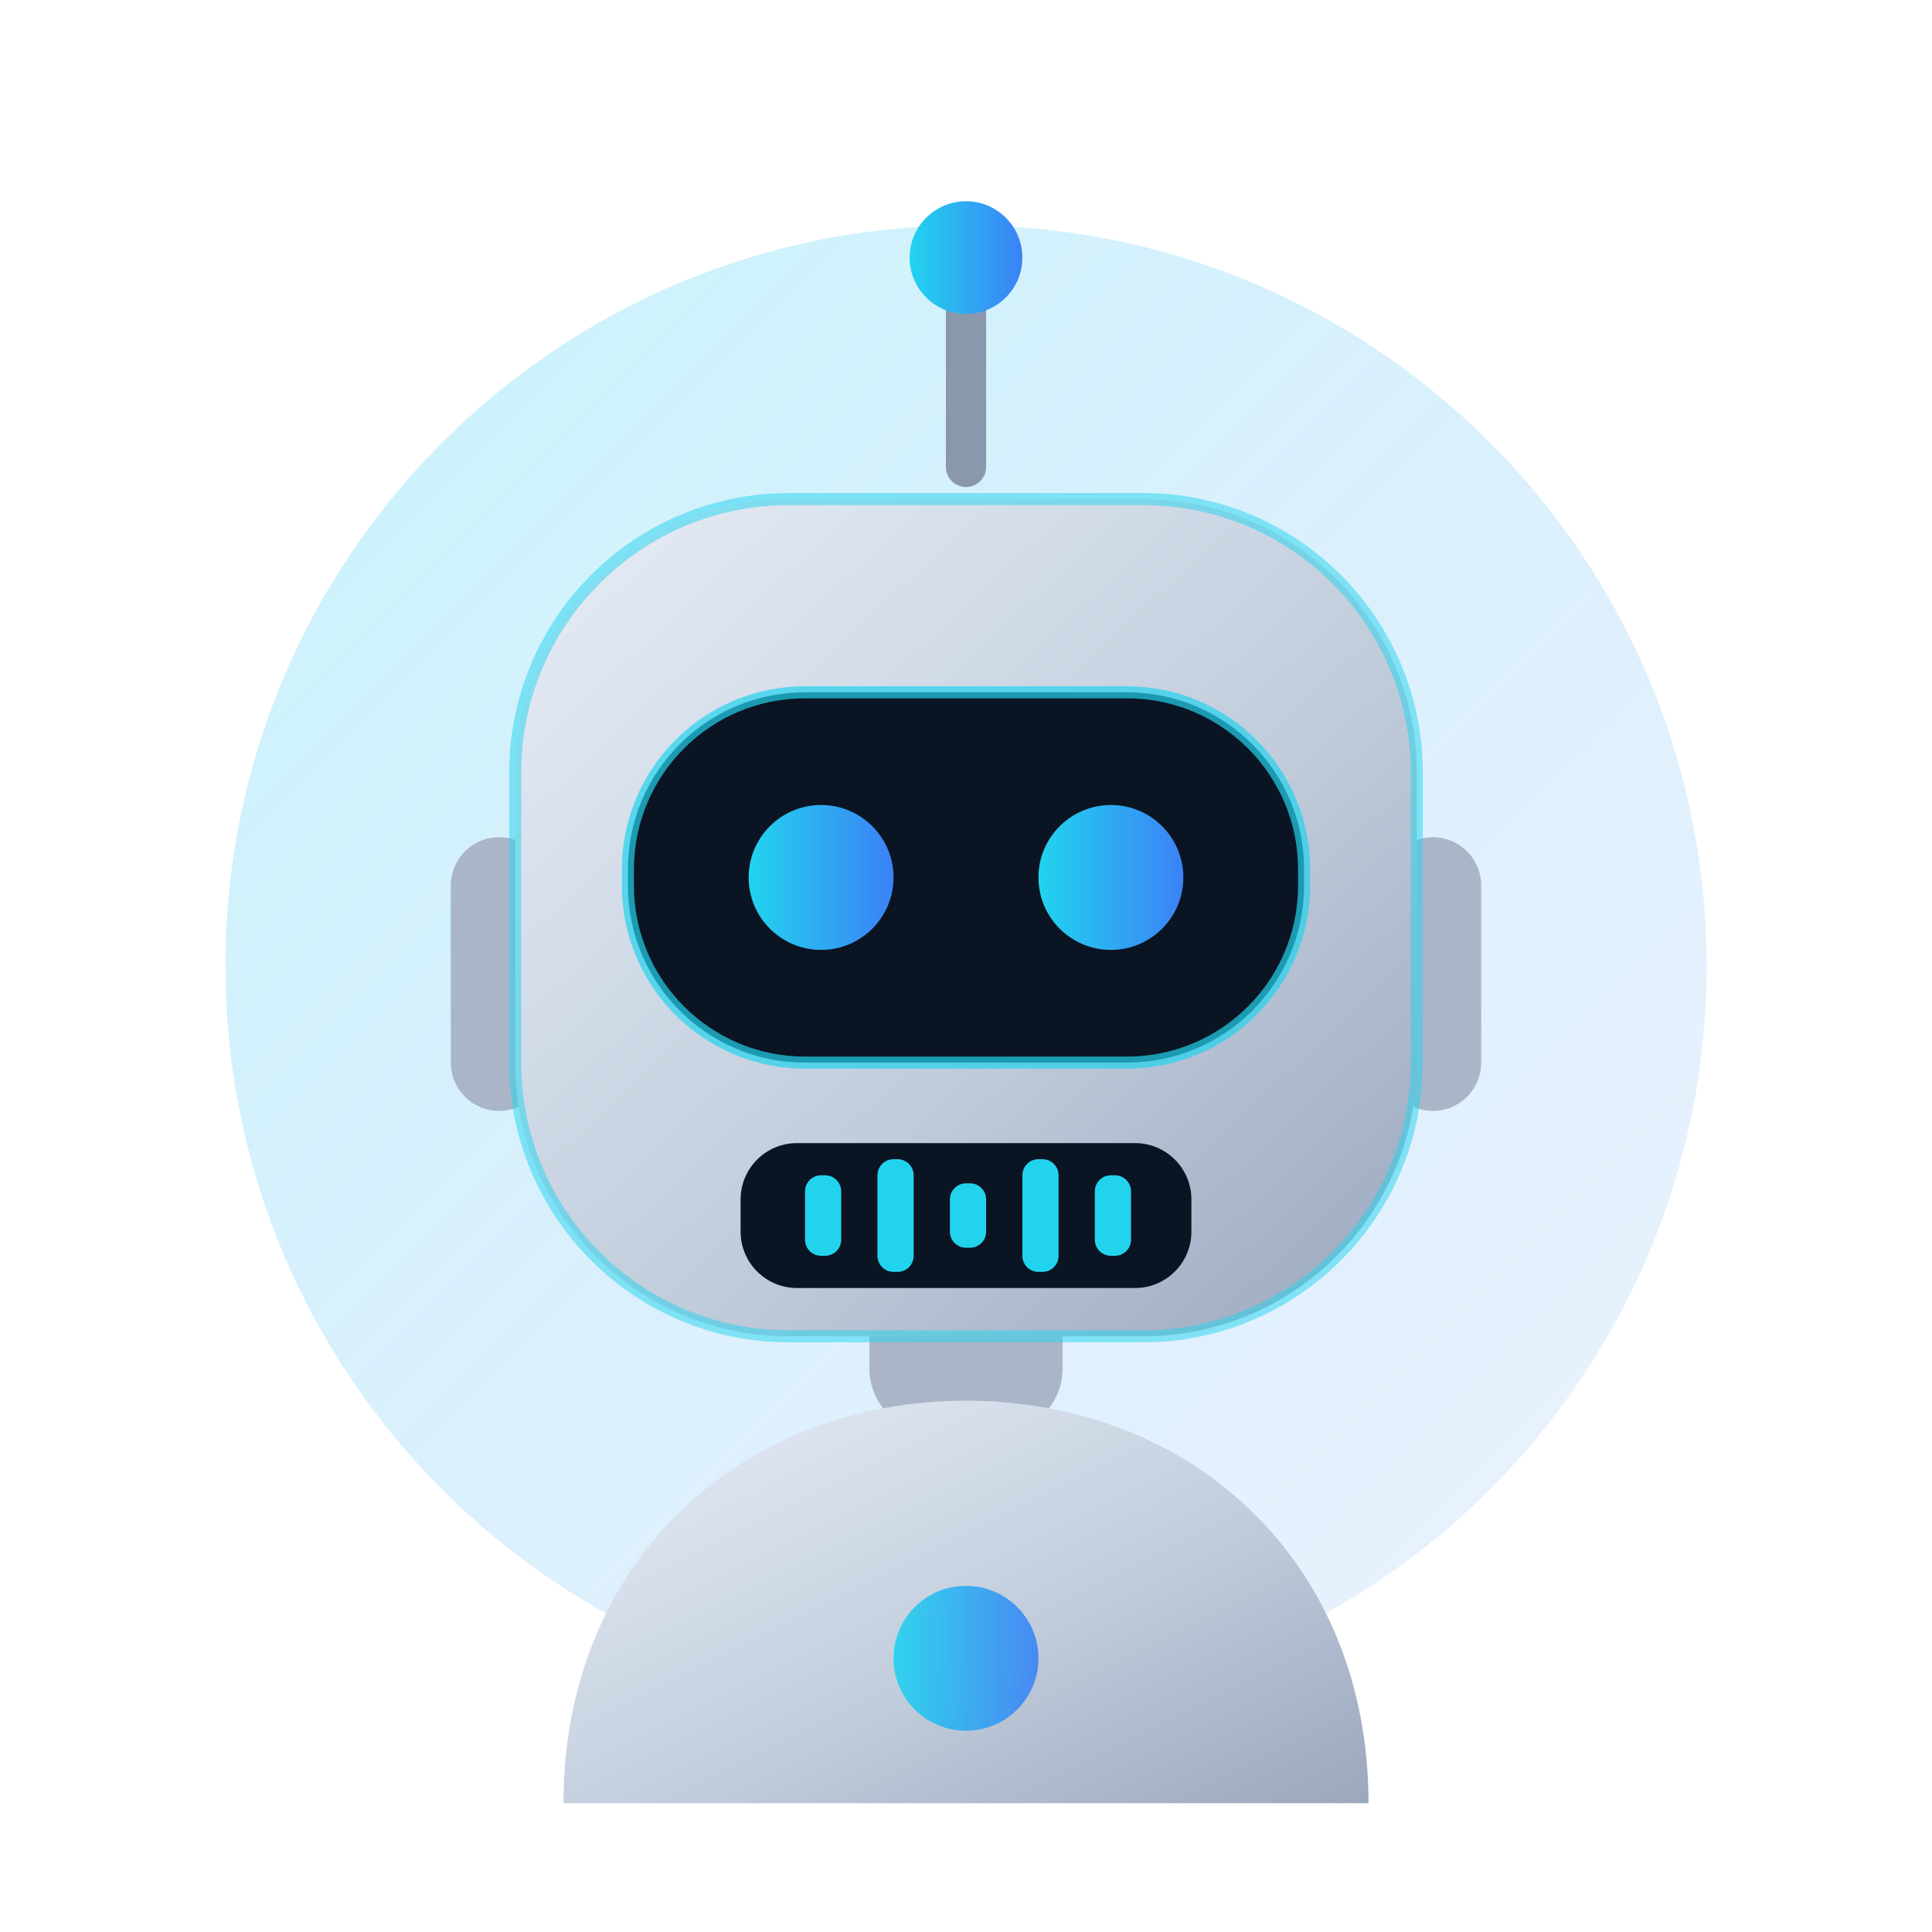
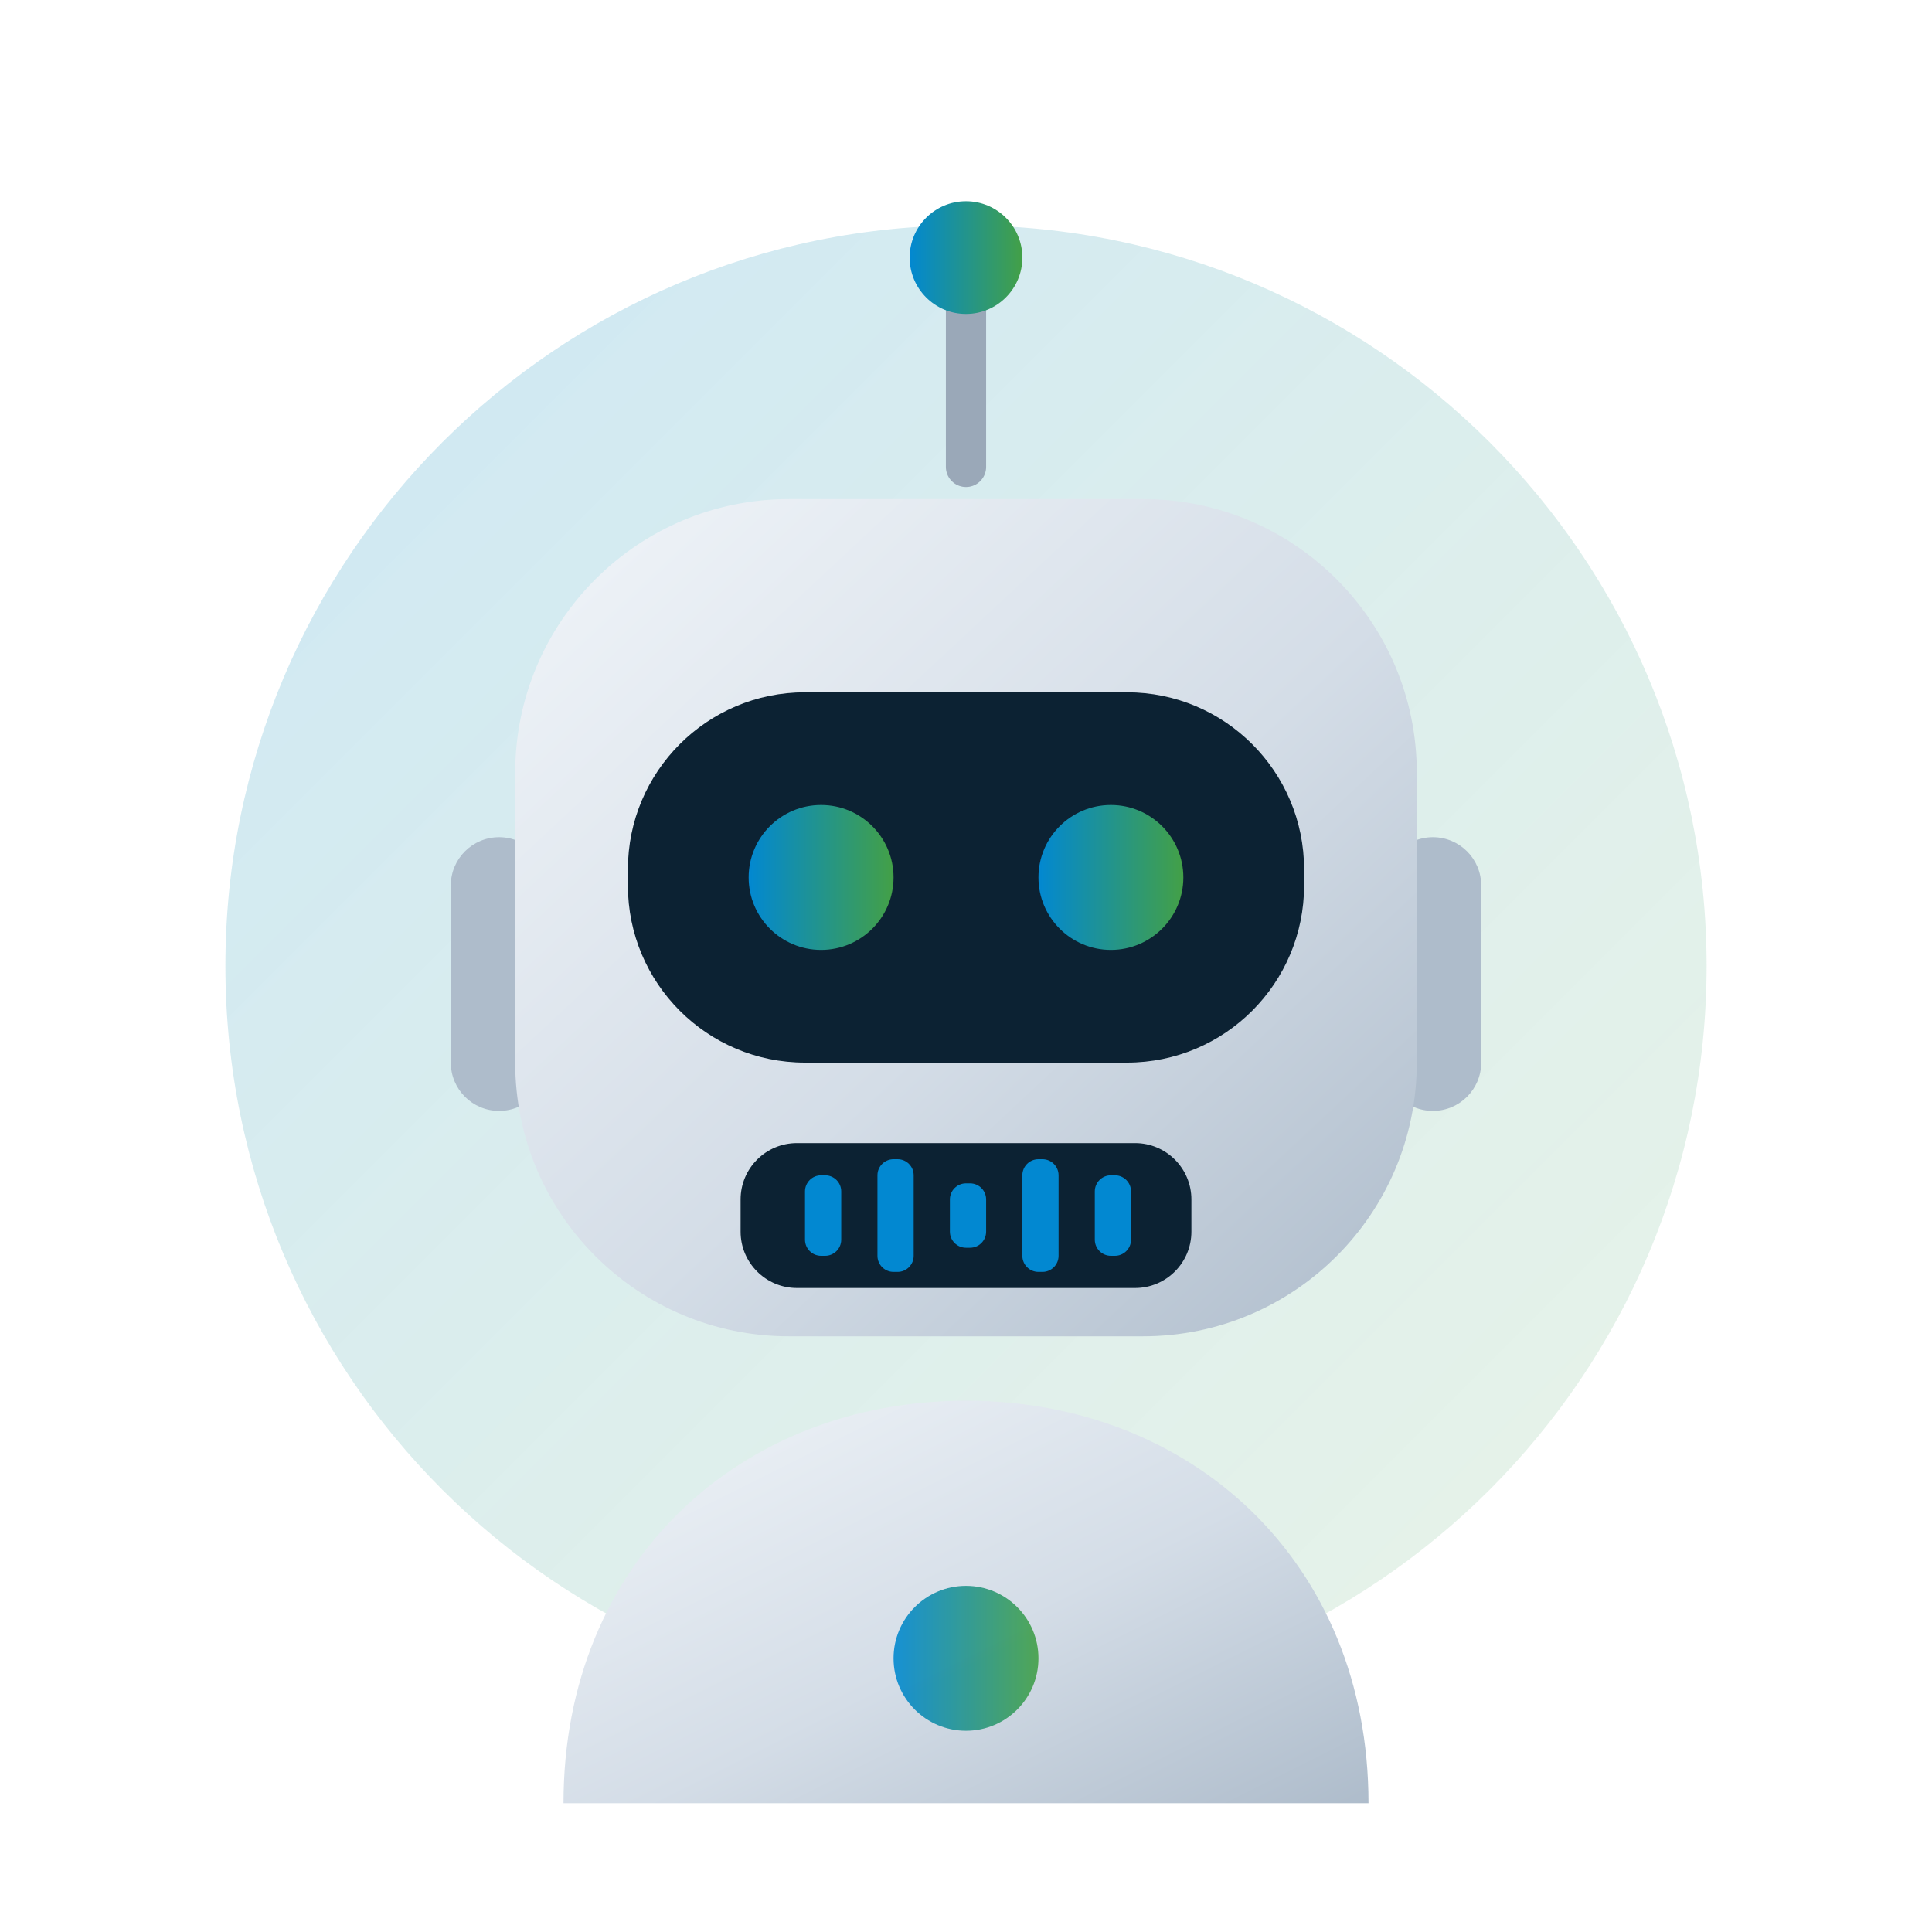
<svg xmlns="http://www.w3.org/2000/svg" viewBox="0 0 240 240" width="240" height="240">
  <defs>
    <linearGradient id="bg" x1="0" y1="0" x2="1" y2="1">
-       <stop offset="0%" stop-color="#22d3ee" stop-opacity="0.25" />
-       <stop offset="100%" stop-color="#3b82f6" stop-opacity="0.1" />
+       <stop offset="0%" stop-color="#0288D1" stop-opacity="0.2" />
+       <stop offset="100%" stop-color="#43A047" stop-opacity="0.12" />
    </linearGradient>
    <linearGradient id="shell" x1="0" y1="0" x2="1" y2="1">
-       <stop offset="0%" stop-color="#e8eef7" />
-       <stop offset="55%" stop-color="#c3cedd" />
-       <stop offset="100%" stop-color="#9aa7bd" />
+       <stop offset="0%" stop-color="#f1f5f9" />
+       <stop offset="55%" stop-color="#d4dde7" />
+       <stop offset="100%" stop-color="#aebccb" />
    </linearGradient>
    <linearGradient id="glow" x1="0" y1="0" x2="1" y2="0">
-       <stop offset="0%" stop-color="#22d3ee" />
-       <stop offset="100%" stop-color="#3b82f6" />
+       <stop offset="0%" stop-color="#0288D1" />
+       <stop offset="100%" stop-color="#43A047" />
    </linearGradient>
  </defs>
  <circle cx="120" cy="120" r="92" fill="url(#bg)" />
-   <line x1="120" y1="36" x2="120" y2="58" stroke="#8a98ad" stroke-width="5" stroke-linecap="round" />
+   <line x1="120" y1="36" x2="120" y2="58" stroke="#9aa8b8" stroke-width="5" stroke-linecap="round" />
  <circle cx="120" cy="32" r="7" fill="url(#glow)" />
-   <rect x="108" y="158" width="24" height="20" rx="8" fill="#aab6c8" />
  <path d="M70 224c0-30 22-50 50-50s50 20 50 50z" fill="url(#shell)" />
  <circle cx="120" cy="206" r="9" fill="url(#glow)" opacity="0.9" />
-   <rect x="56" y="104" width="12" height="34" rx="6" fill="#aab6c8" />
-   <rect x="172" y="104" width="12" height="34" rx="6" fill="#aab6c8" />
+   <rect x="56" y="104" width="12" height="34" rx="6" fill="#aebccb" />
+   <rect x="172" y="104" width="12" height="34" rx="6" fill="#aebccb" />
  <rect x="64" y="62" width="112" height="104" rx="34" fill="url(#shell)" />
-   <rect x="64" y="62" width="112" height="104" rx="34" fill="none" stroke="#22d3ee" stroke-width="1.5" opacity="0.5" />
-   <rect x="78" y="86" width="84" height="46" rx="22" fill="#0b1422" />
-   <rect x="78" y="86" width="84" height="46" rx="22" fill="none" stroke="#22d3ee" stroke-width="1.5" opacity="0.7" />
+   <rect x="78" y="86" width="84" height="46" rx="22" fill="#0c2233" />
  <circle cx="102" cy="109" r="9" fill="url(#glow)" />
  <circle cx="138" cy="109" r="9" fill="url(#glow)" />
-   <rect x="92" y="142" width="56" height="18" rx="7" fill="#0b1422" />
-   <g fill="#22d3ee">
+   <rect x="92" y="142" width="56" height="18" rx="7" fill="#0c2233" />
+   <g fill="#0288D1">
    <rect x="100" y="146" width="4.5" height="10" rx="2" />
    <rect x="109" y="144" width="4.5" height="14" rx="2" />
    <rect x="118" y="147" width="4.5" height="8" rx="2" />
    <rect x="127" y="144" width="4.5" height="14" rx="2" />
    <rect x="136" y="146" width="4.5" height="10" rx="2" />
  </g>
</svg>
